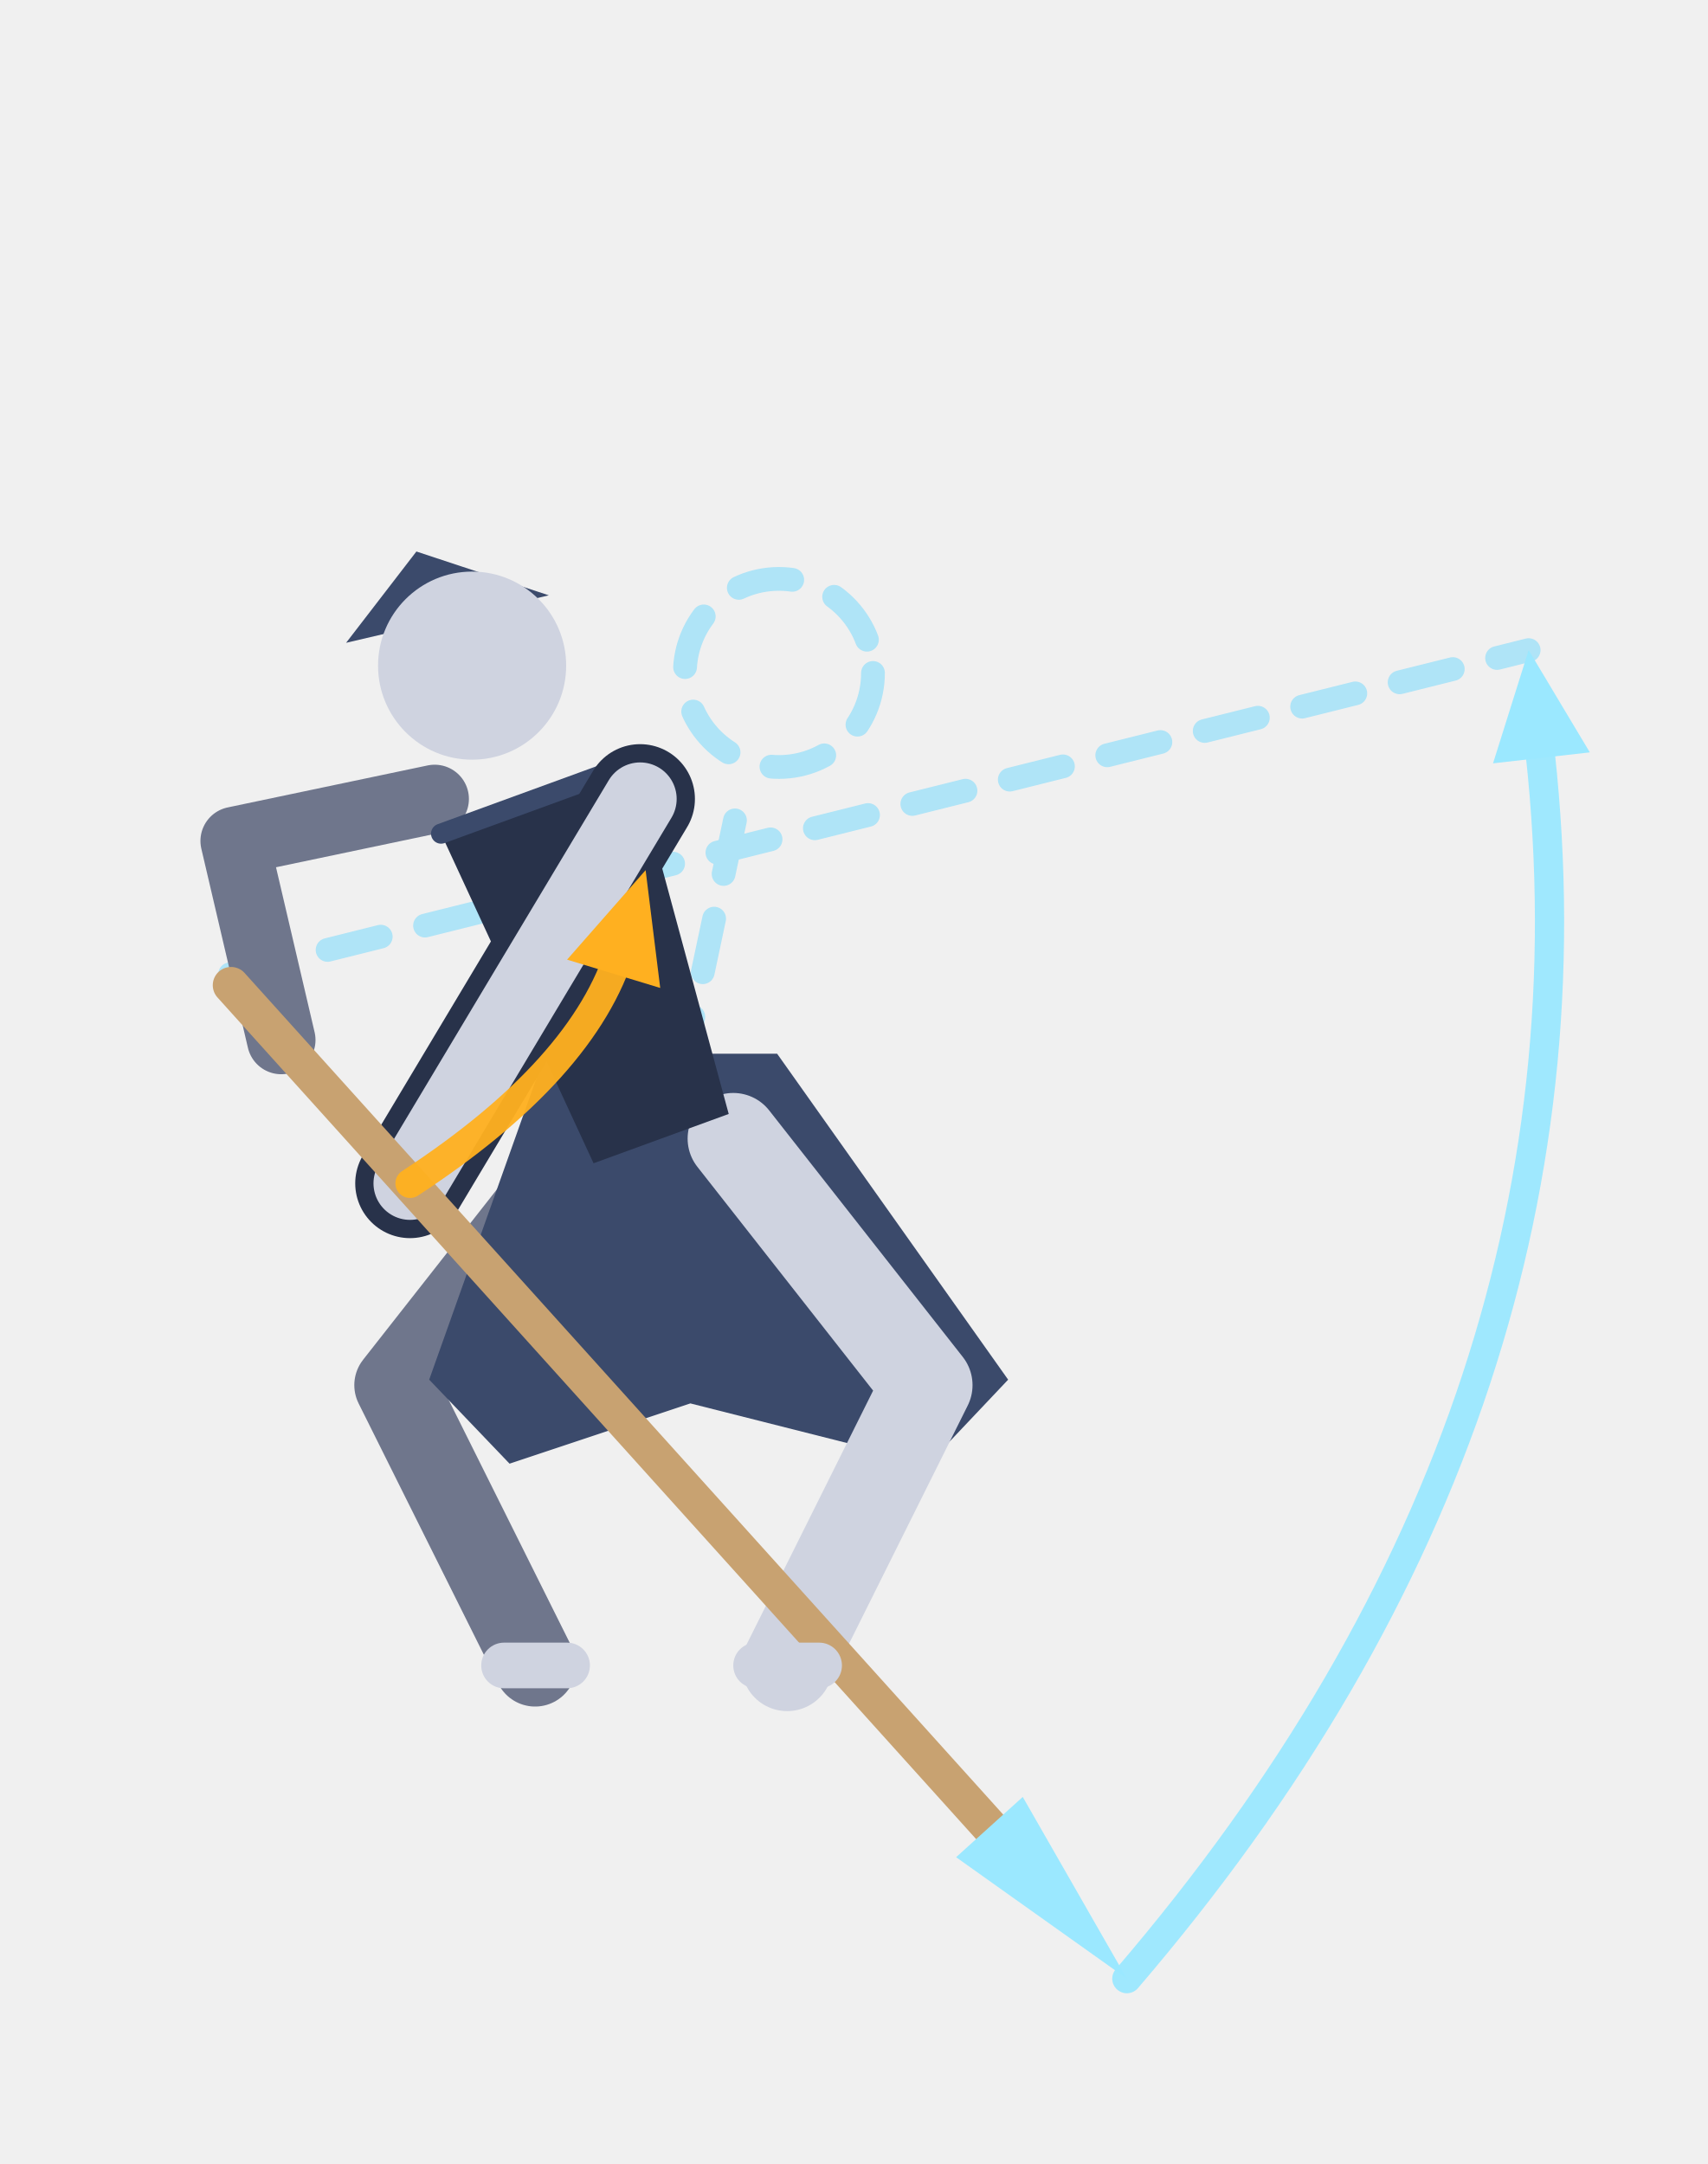
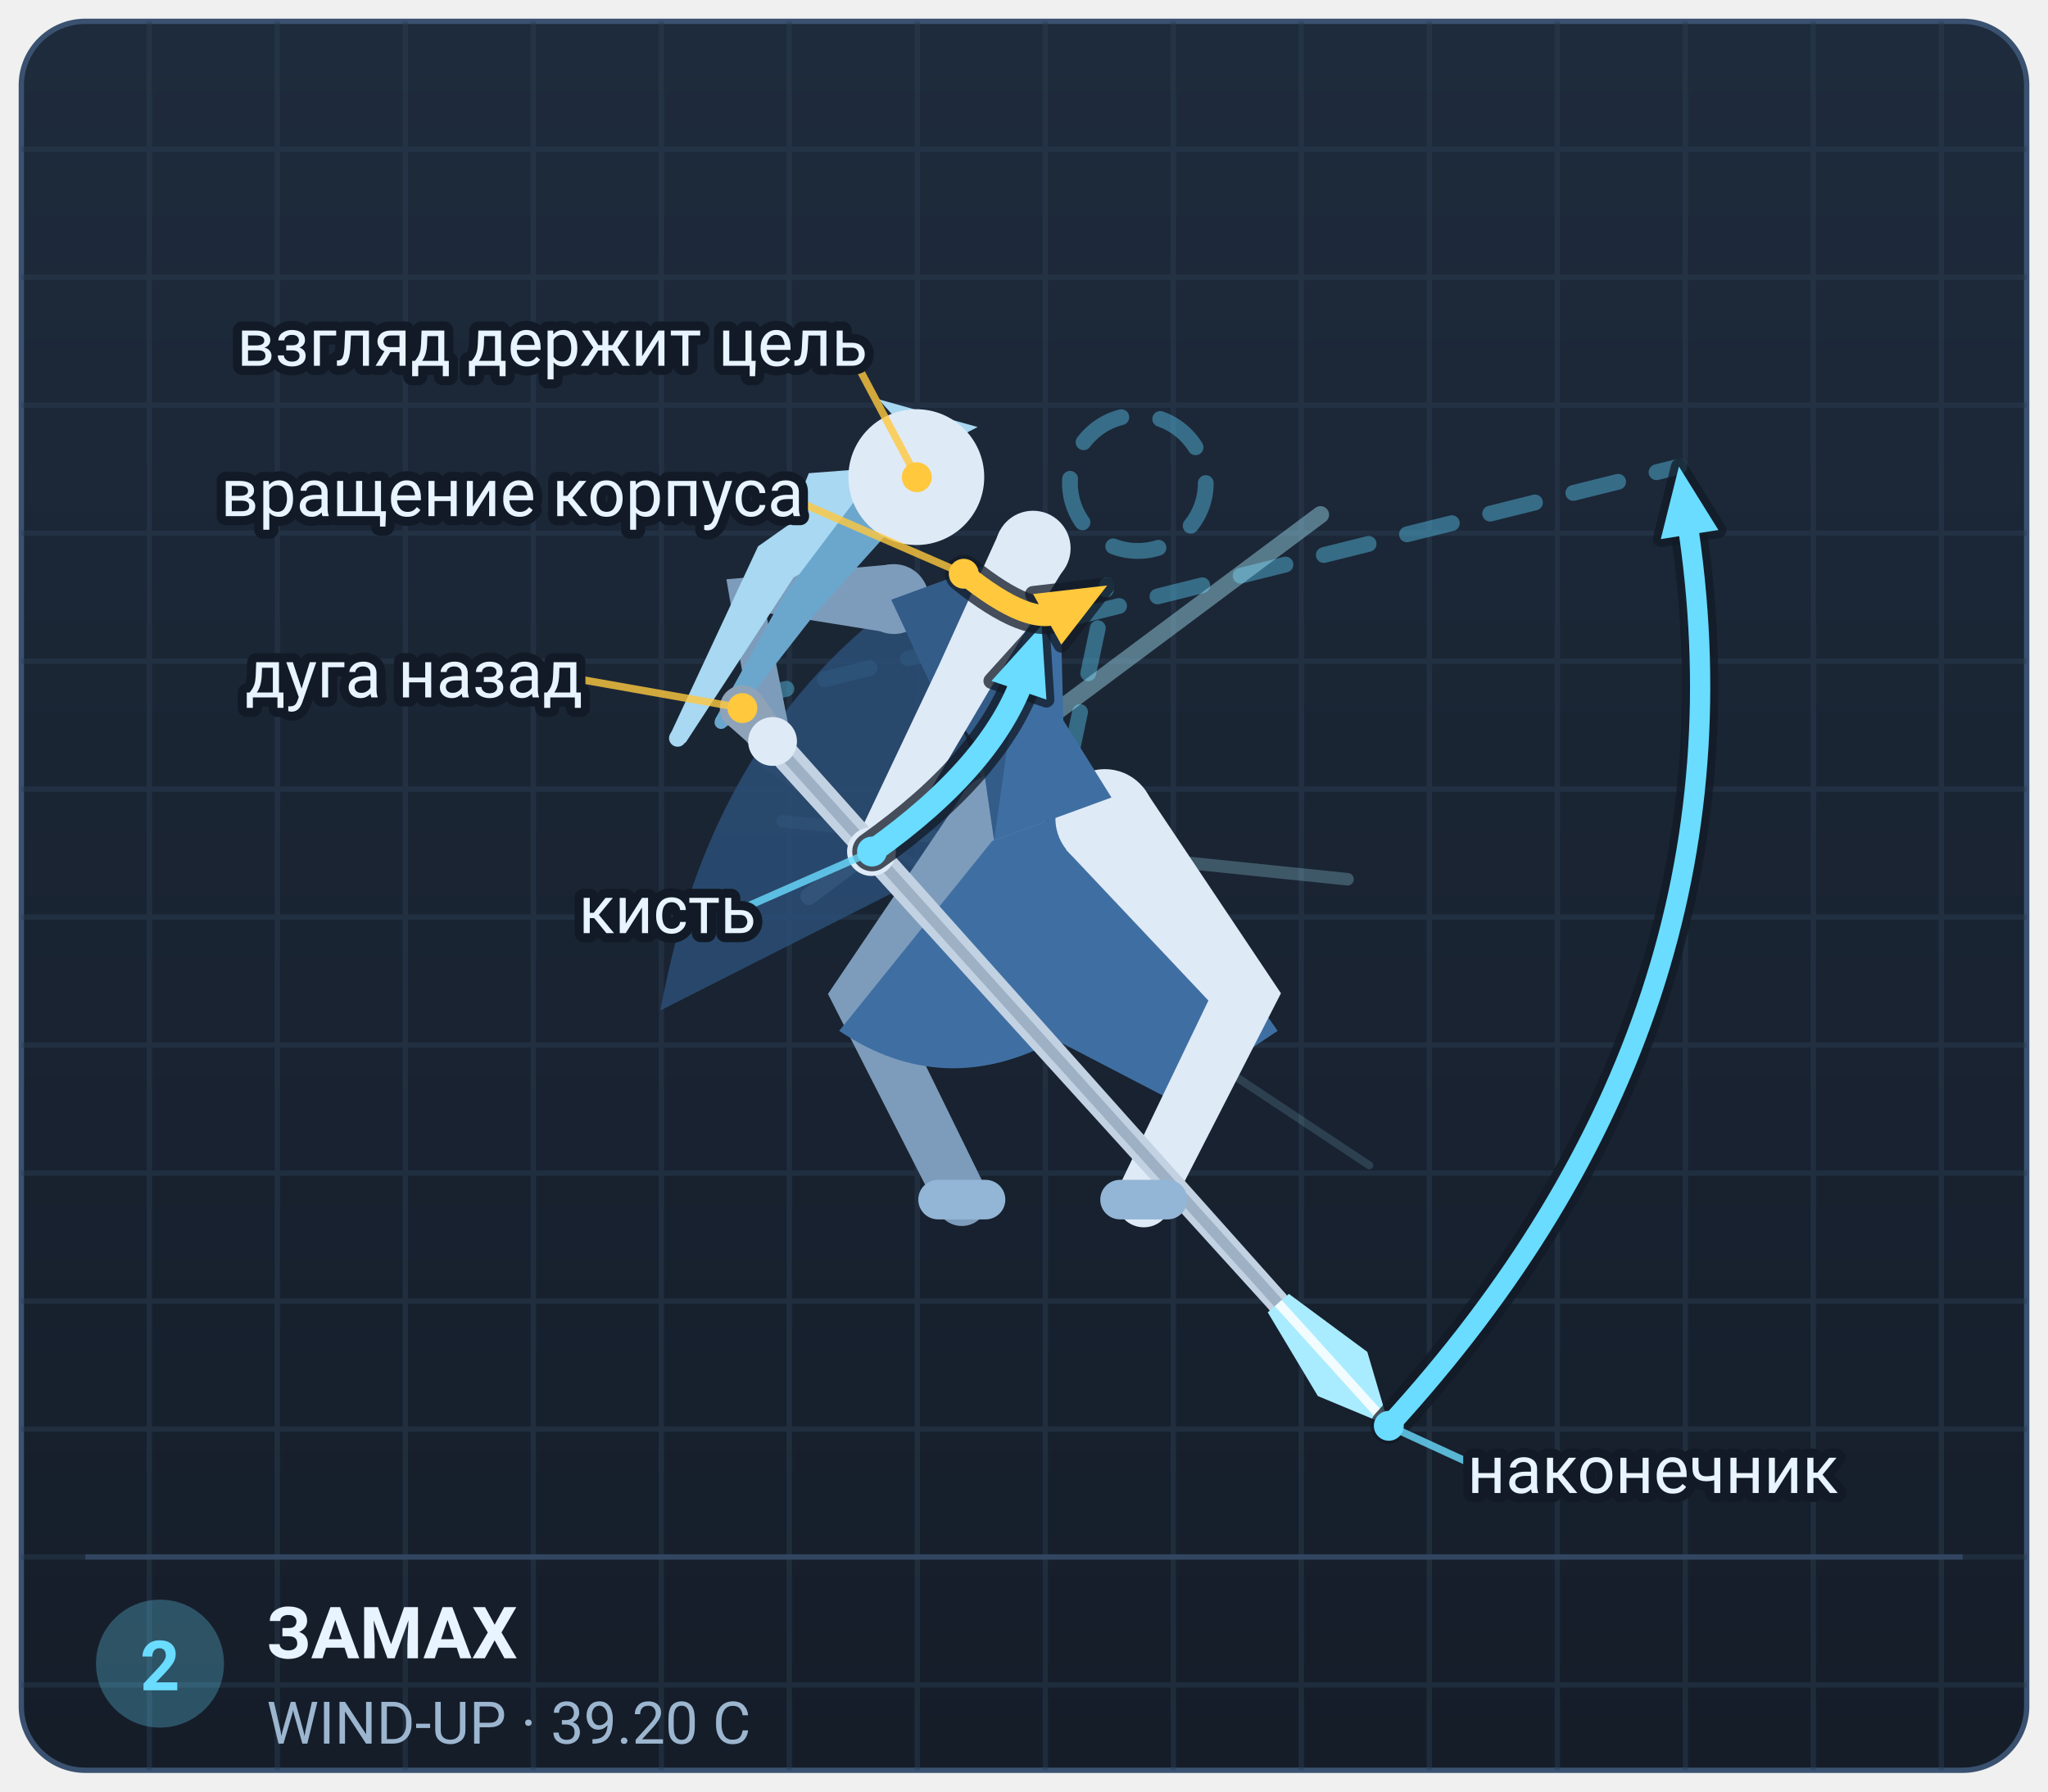
- <svg xmlns="http://www.w3.org/2000/svg" viewBox="53 5 187 237" role="img" width="100%" preserveAspectRatio="xMidYMid meet">
-   <g opacity="0.45" fill="none" stroke="#5fd4ff" stroke-width="2.6" stroke-dasharray="6 5" stroke-linecap="round" stroke-linejoin="round">
-     <polyline points="109.4,187.4 93.2,157.2 125.4,133.0 157.6,157.2 141.4,187.4" />
-     <polyline points="125.4,133.0 133.6,94.3" />
-     <polyline points="78.2,111.7 220.4,76.2" />
-     <circle cx="138.3" cy="78.7" r="10.3" />
+ <svg xmlns="http://www.w3.org/2000/svg" viewBox="0 0 384 336" width="100%" preserveAspectRatio="xMidYMid meet" role="img">
+   <defs>
+     <linearGradient id="g79181" x1="0" y1="0" x2="0" y2="1">
+       <stop offset="0" stop-color="#1e2b3c" />
+       <stop offset="1" stop-color="#151d29" />
+     </linearGradient>
+     <clipPath id="cg79181">
+       <rect x="4" y="4" width="376" height="328" rx="12" />
+     </clipPath>
+   </defs>
+   <rect x="4" y="4" width="376" height="328" rx="12" fill="url(#g79181)" stroke="#3a5170" />
+   <g clip-path="url(#cg79181)" stroke="#2b3d52" stroke-width="1" opacity="0.45">
+     <line x1="28" y1="4" x2="28" y2="332" />
+     <line x1="52" y1="4" x2="52" y2="332" />
+     <line x1="76" y1="4" x2="76" y2="332" />
+     <line x1="100" y1="4" x2="100" y2="332" />
+     <line x1="124" y1="4" x2="124" y2="332" />
+     <line x1="148" y1="4" x2="148" y2="332" />
+     <line x1="172" y1="4" x2="172" y2="332" />
+     <line x1="196" y1="4" x2="196" y2="332" />
+     <line x1="220" y1="4" x2="220" y2="332" />
+     <line x1="244" y1="4" x2="244" y2="332" />
+     <line x1="268" y1="4" x2="268" y2="332" />
+     <line x1="292" y1="4" x2="292" y2="332" />
+     <line x1="316" y1="4" x2="316" y2="332" />
+     <line x1="340" y1="4" x2="340" y2="332" />
+     <line x1="364" y1="4" x2="364" y2="332" />
+     <line x1="4" y1="28" x2="380" y2="28" />
+     <line x1="4" y1="52" x2="380" y2="52" />
+     <line x1="4" y1="76" x2="380" y2="76" />
+     <line x1="4" y1="100" x2="380" y2="100" />
+     <line x1="4" y1="124" x2="380" y2="124" />
+     <line x1="4" y1="148" x2="380" y2="148" />
+     <line x1="4" y1="172" x2="380" y2="172" />
+     <line x1="4" y1="196" x2="380" y2="196" />
+     <line x1="4" y1="220" x2="380" y2="220" />
+     <line x1="4" y1="244" x2="380" y2="244" />
+     <line x1="4" y1="268" x2="380" y2="268" />
+     <line x1="4" y1="292" x2="380" y2="292" />
+     <line x1="4" y1="316" x2="380" y2="316" />
  </g>
-   <polyline points="111.6,187.4 96.3,156.7 117.5,129.7" fill="none" stroke="#6f768c" stroke-width="9.0" stroke-linecap="round" stroke-linejoin="round" />
-   <polyline points="100.6,92.5 78.7,97.1 83.8,118.9" fill="none" stroke="#6f768c" stroke-width="7.5" stroke-linecap="round" stroke-linejoin="round" />
-   <polygon points="112.7,120.4 100.0,156.1 108.8,165.3 128.6,158.7 154.7,165.3 163.4,156.1 138.1,120.4" fill="#3b4a6b" />
-   <polyline points="139.2,187.4 154.5,156.7 133.3,129.7" fill="none" stroke="#cfd3e0" stroke-width="10.0" stroke-linecap="round" stroke-linejoin="round" />
-   <polygon points="101.3,96.3 122.4,88.6 132.8,127.0 118.0,132.4" fill="#28324a" />
-   <polyline points="101.3,96.3 122.4,88.6" fill="none" stroke="#3b4a6b" stroke-width="2.2" stroke-linecap="round" />
-   <polygon points="90.9,75.4 98.6,65.4 113.1,70.2" fill="#3b4a6b" />
-   <circle cx="104.7" cy="77.9" r="10.3" fill="#cfd3e0" />
-   <polyline points="123.1,92.5 111.6,111.7 97.9,134.6" fill="none" stroke="#28324a" stroke-width="12.0" stroke-linecap="round" stroke-linejoin="round" />
-   <polyline points="123.1,92.5 111.6,111.7 97.9,134.6" fill="none" stroke="#cfd3e0" stroke-width="8.0" stroke-linecap="round" stroke-linejoin="round" />
-   <line x1="78.3" y1="112.9" x2="161.4" y2="205.1" stroke="#c8a271" stroke-width="4.0" stroke-linecap="round" />
-   <polygon points="176.4,221.7 165.0,201.8 157.7,208.4" fill="#9be8ff" />
-   <rect x="105.7" y="184.9" width="11.9" height="5" rx="2.5" fill="#cfd3e0" />
-   <rect x="133.3" y="184.9" width="11.9" height="5" rx="2.5" fill="#cfd3e0" />
-   <path d="M 97.9 134.6 Q 117.0 122.1 121.0 108.9" fill="none" stroke="#ffb020" stroke-width="3.2" stroke-linecap="round" opacity="0.95" />
-   <polygon points="123.7,100.3 125.3,113.2 115.1,110.1" fill="#ffb020" />
-   <path d="M 176.4 221.7 Q 230.4 158.7 221.4 85.2" fill="none" stroke="#9be8ff" stroke-width="3.2" stroke-linecap="round" opacity="0.95" />
-   <polygon points="220.4,76.2 227.1,87.4 216.5,88.6" fill="#9be8ff" />
+   <g transform="translate(197.40,224.98) scale(1.2363)">
+     <g opacity="0.40" fill="none" stroke="#5fd4ff" stroke-width="2.4" stroke-dasharray="7 6" stroke-linecap="round" stroke-linejoin="round">
+       <polyline points="-16.0,-0.0 -32.2,-30.2 0.0,-54.4 32.2,-30.2 16.0,-0.0" />
+       <polyline points="0.0,-54.4 8.2,-93.2" />
+       <polyline points="-47.2,-75.8 95.0,-111.2" />
+       <circle cx="12.9" cy="-108.7" r="10.3" />
+     </g>
+     <line x1="40.6" y1="-103.9" x2="-37.0" y2="-46.0" stroke="#a9ecff" stroke-width="2.6" opacity="0.42" stroke-linecap="round" />
+     <line x1="44.7" y1="-48.6" x2="-41.0" y2="-57.4" stroke="#a9ecff" stroke-width="1.9" opacity="0.26" stroke-linecap="round" />
+     <line x1="48.0" y1="-5.2" x2="-44.2" y2="-66.4" stroke="#a9ecff" stroke-width="1.2" opacity="0.15" stroke-linecap="round" />
+     <path d="M -21.6 -92.1 Q -51.9 -70.9 -59.5 -28.7 L -7.4 -55.1 Z" fill="#2a4d75" opacity="0.85" />
+     <polygon points="-17.3,1.8 -34.1,-31.2 -13.3,-62.0 -2.5,-53.5 -24.1,-30.2 -10.2,-1.8" fill="#7d9cbb" opacity="1.00" />
+     <circle cx="-13.8" cy="-0.0" r="4.0" fill="#7d9cbb" />
+     <circle cx="-7.9" cy="-57.8" r="6.9" fill="#7d9cbb" />
+     <polygon points="-24.2,-85.9 -43.5,-89.0 -39.7,-70.0 -45.2,-69.0 -49.5,-94.1 -24.0,-96.4" fill="#7d9cbb" opacity="1.00" />
+     <circle cx="-24.1" cy="-91.1" r="5.3" fill="#7d9cbb" />
+     <circle cx="-42.5" cy="-69.5" r="2.8" fill="#7d9cbb" />
+     <path d="M -9.2 -54.4 L -32.4 -25.6 Q -16.6 -15.0 0.5 -24.2 Q 0.5 -24.2 18.2 -15.0 Q 18.2 -15.0 34.1 -25.6 L 9.2 -61.1 Z" fill="#3f6fa2" />
+     <polygon points="10.0,-1.9 23.6,-30.2 2.0,-53.1 13.8,-62.4 34.6,-31.3 17.6,1.9" fill="#dfeaf7" opacity="1.00" />
+     <circle cx="13.8" cy="-0.0" r="4.2" fill="#dfeaf7" />
+     <circle cx="7.9" cy="-57.8" r="7.5" fill="#dfeaf7" />
+     <polygon points="-2.6,-99.0 1.3,-84.4 1.6,-72.7 8.9,-61.0 -8.9,-54.5 -10.9,-68.2 -18.1,-77.3 -24.5,-91.0" fill="#3f6fa2" />
+     <polygon points="-8.9,-54.5 -10.9,-68.2 -18.1,-77.3 -24.5,-91.0 -2.6,-99.0" fill="#2a4d75" opacity="0.55" />
+     <polygon points="-21.4,-103.9 -39.3,-94.4 -55.7,-69.3 -58.0,-70.6 -44.7,-99.1 -26.4,-112.0" fill="#a8d8f2" opacity="1.00" />
+     <circle cx="-23.9" cy="-108.0" r="4.8" fill="#a8d8f2" />
+     <circle cx="-56.9" cy="-70.0" r="1.3" fill="#a8d8f2" />
+     <polygon points="-21.0,-105.6 -36.2,-88.7 -49.4,-71.8 -51.2,-72.9 -40.6,-92.0 -26.8,-110.3" fill="#6ba7cd" opacity="1.00" />
+     <circle cx="-23.9" cy="-108.0" r="3.7" fill="#6ba7cd" />
+     <circle cx="-50.3" cy="-72.4" r="1.0" fill="#6ba7cd" />
+     <polygon points="-24.0,-104.8 -33.8,-106.7 -44.0,-88.1 -45.6,-88.8 -37.0,-110.2 -23.8,-111.2" fill="#a8d8f2" opacity="1.00" />
+     <circle cx="-23.9" cy="-108.0" r="3.2" fill="#a8d8f2" />
+     <circle cx="-44.8" cy="-88.5" r="0.9" fill="#a8d8f2" />
+     <polygon points="-26.4,-121.4 -11.4,-117.2 -33.2,-105.9 -21.8,-116.2" fill="#a8d8f2" />
+     <circle cx="-20.7" cy="-109.6" r="10.3" fill="#dfeaf7" />
+     <polygon points="2.0,-96.2 -9.8,-77.0 -24.9,-51.4 -30.0,-54.2 -17.3,-81.0 -8.0,-101.5" fill="#dfeaf7" opacity="1.00" />
+     <circle cx="-3.0" cy="-98.8" r="5.7" fill="#dfeaf7" />
+     <circle cx="-27.5" cy="-52.8" r="2.9" fill="#dfeaf7" />
+     <polygon points="-45.4,-76.1 35.5,14.5 32.9,16.8 -48.7,-73.1" fill="#c3d2e2" opacity="1.00" />
+     <circle cx="-47.1" cy="-74.6" r="2.2" fill="#c3d2e2" />
+     <circle cx="34.2" cy="15.7" r="1.7" fill="#c3d2e2" />
+     <line x1="-47.1" y1="-74.6" x2="34.2" y2="15.7" stroke="#8fa3b8" stroke-width="1.6" opacity="0.7" />
+     <polygon points="-44.5,-76.9 -41.8,-73.1 -46.1,-69.2 -49.6,-72.3" fill="#8fa3b8" opacity="1.00" />
+     <circle cx="-47.1" cy="-74.6" r="3.4" fill="#8fa3b8" />
+     <circle cx="-44.0" cy="-71.1" r="2.9" fill="#8fa3b8" />
+     <polygon points="51.0,34.3 47.7,23.1 35.8,14.3 32.6,17.1 40.2,29.8" fill="#a9ecff" />
+     <line x1="34.2" y1="15.7" x2="51.0" y2="34.3" stroke="#ffffff" stroke-width="1.4" opacity="0.85" />
+     <circle cx="-42.5" cy="-69.5" r="3.7" fill="#dfeaf7" />
+     <circle cx="-27.5" cy="-52.8" r="3.7" fill="#dfeaf7" />
+     <rect x="-20.4" y="-3.0" width="13.2" height="6" rx="3" fill="#93b6d6" />
+     <rect x="7.2" y="-3.0" width="13.2" height="6" rx="3" fill="#93b6d6" />
+   </g>
+   <path d="M 163.5 159.7 Q 186.2 143.6 192.0 126.7" fill="none" stroke="#111a26" stroke-width="7.4" stroke-linecap="round" opacity="0.75" />
+   <polygon points="195.3,117.3 196.2,131.2 185.9,127.7" fill="none" stroke="#111a26" stroke-width="3" stroke-linejoin="round" opacity="0.75" />
+   <path d="M 163.5 159.7 Q 186.2 143.6 192.0 126.7" fill="none" stroke="#69dcff" stroke-width="4.4" stroke-linecap="round" />
+   <polygon points="195.3,117.3 196.2,131.2 185.9,127.7" fill="#69dcff" />
+   <path d="M 260.4 267.4 Q 330.8 190.5 316.3 97.4" fill="none" stroke="#111a26" stroke-width="6.8" stroke-linecap="round" opacity="0.75" />
+   <polygon points="314.8,87.5 322.2,99.4 311.4,101.1" fill="none" stroke="#111a26" stroke-width="3" stroke-linejoin="round" opacity="0.75" />
+   <path d="M 260.4 267.4 Q 330.8 190.5 316.3 97.4" fill="none" stroke="#69dcff" stroke-width="3.8" stroke-linecap="round" />
+   <polygon points="314.8,87.5 322.2,99.4 311.4,101.1" fill="#69dcff" />
+   <path d="M 180.7 107.6 Q 193.4 117.8 198.9 114.7" fill="none" stroke="#111a26" stroke-width="7.0" stroke-linecap="round" opacity="0.75" />
+   <polygon points="207.6,109.8 199.0,120.9 193.7,111.4" fill="none" stroke="#111a26" stroke-width="3" stroke-linejoin="round" opacity="0.75" />
+   <path d="M 180.7 107.6 Q 193.4 117.8 198.9 114.7" fill="none" stroke="#ffc83d" stroke-width="4.0" stroke-linecap="round" />
+   <polygon points="207.6,109.8 199.0,120.9 193.7,111.4" fill="#ffc83d" />
+   <line x1="260.4" y1="267.4" x2="279.1" y2="276.0" stroke="#69dcff" stroke-width="1.4" opacity="0.8" />
+   <circle cx="260.4" cy="267.4" r="2.8" fill="#69dcff" />
+   <text x="275.1" y="280.0" fill="#e8f4ff" font-size="12.5" text-anchor="start" font-family="Segoe UI, Roboto, sans-serif" paint-order="stroke" stroke="#111a26" stroke-width="3.4" stroke-linejoin="round">наконечник</text>
+   <line x1="139.2" y1="132.8" x2="105.3" y2="126.8" stroke="#ffc83d" stroke-width="1.4" opacity="0.8" />
+   <circle cx="139.2" cy="132.8" r="2.8" fill="#ffc83d" />
+   <text x="109.3" y="130.8" fill="#e8f4ff" font-size="12.5" text-anchor="end" font-family="Segoe UI, Roboto, sans-serif" paint-order="stroke" stroke="#111a26" stroke-width="3.4" stroke-linejoin="round">дуга назад</text>
+   <line x1="163.5" y1="159.7" x2="137.8" y2="171.0" stroke="#69dcff" stroke-width="1.4" opacity="0.8" />
+   <circle cx="163.5" cy="159.7" r="2.8" fill="#69dcff" />
+   <text x="141.8" y="175.0" fill="#e8f4ff" font-size="12.5" text-anchor="end" font-family="Segoe UI, Roboto, sans-serif" paint-order="stroke" stroke="#111a26" stroke-width="3.4" stroke-linejoin="round">кисть</text>
+   <line x1="171.9" y1="89.5" x2="158.7" y2="64.6" stroke="#ffc83d" stroke-width="1.4" opacity="0.8" />
+   <circle cx="171.9" cy="89.5" r="2.8" fill="#ffc83d" />
+   <text x="162.7" y="68.6" fill="#e8f4ff" font-size="12.5" text-anchor="end" font-family="Segoe UI, Roboto, sans-serif" paint-order="stroke" stroke="#111a26" stroke-width="3.4" stroke-linejoin="round">взгляд держит цель</text>
+   <line x1="180.7" y1="107.6" x2="146.7" y2="92.8" stroke="#ffc83d" stroke-width="1.4" opacity="0.8" />
+   <circle cx="180.7" cy="107.6" r="2.8" fill="#ffc83d" />
+   <text x="150.7" y="96.8" fill="#e8f4ff" font-size="12.5" text-anchor="end" font-family="Segoe UI, Roboto, sans-serif" paint-order="stroke" stroke="#111a26" stroke-width="3.4" stroke-linejoin="round">вращение корпуса</text>
+   <line x1="16" y1="292" x2="368" y2="292" stroke="#3a5170" opacity="0.7" />
+   <circle cx="30" cy="312" r="12" fill="#69dcff" opacity="0.28" />
+   <text x="30" y="317" fill="#69dcff" font-size="13" font-weight="700" text-anchor="middle" font-family="Segoe UI, Roboto, sans-serif">2</text>
+   <text x="50" y="311" fill="#e8f4ff" font-size="13.5" font-weight="700" font-family="Segoe UI, Roboto, sans-serif">ЗАМАХ</text>
+   <text x="50" y="327" fill="#9db6cf" font-size="11" font-family="Segoe UI, Roboto, sans-serif">WIND-UP · 39.20 С</text>
</svg>
